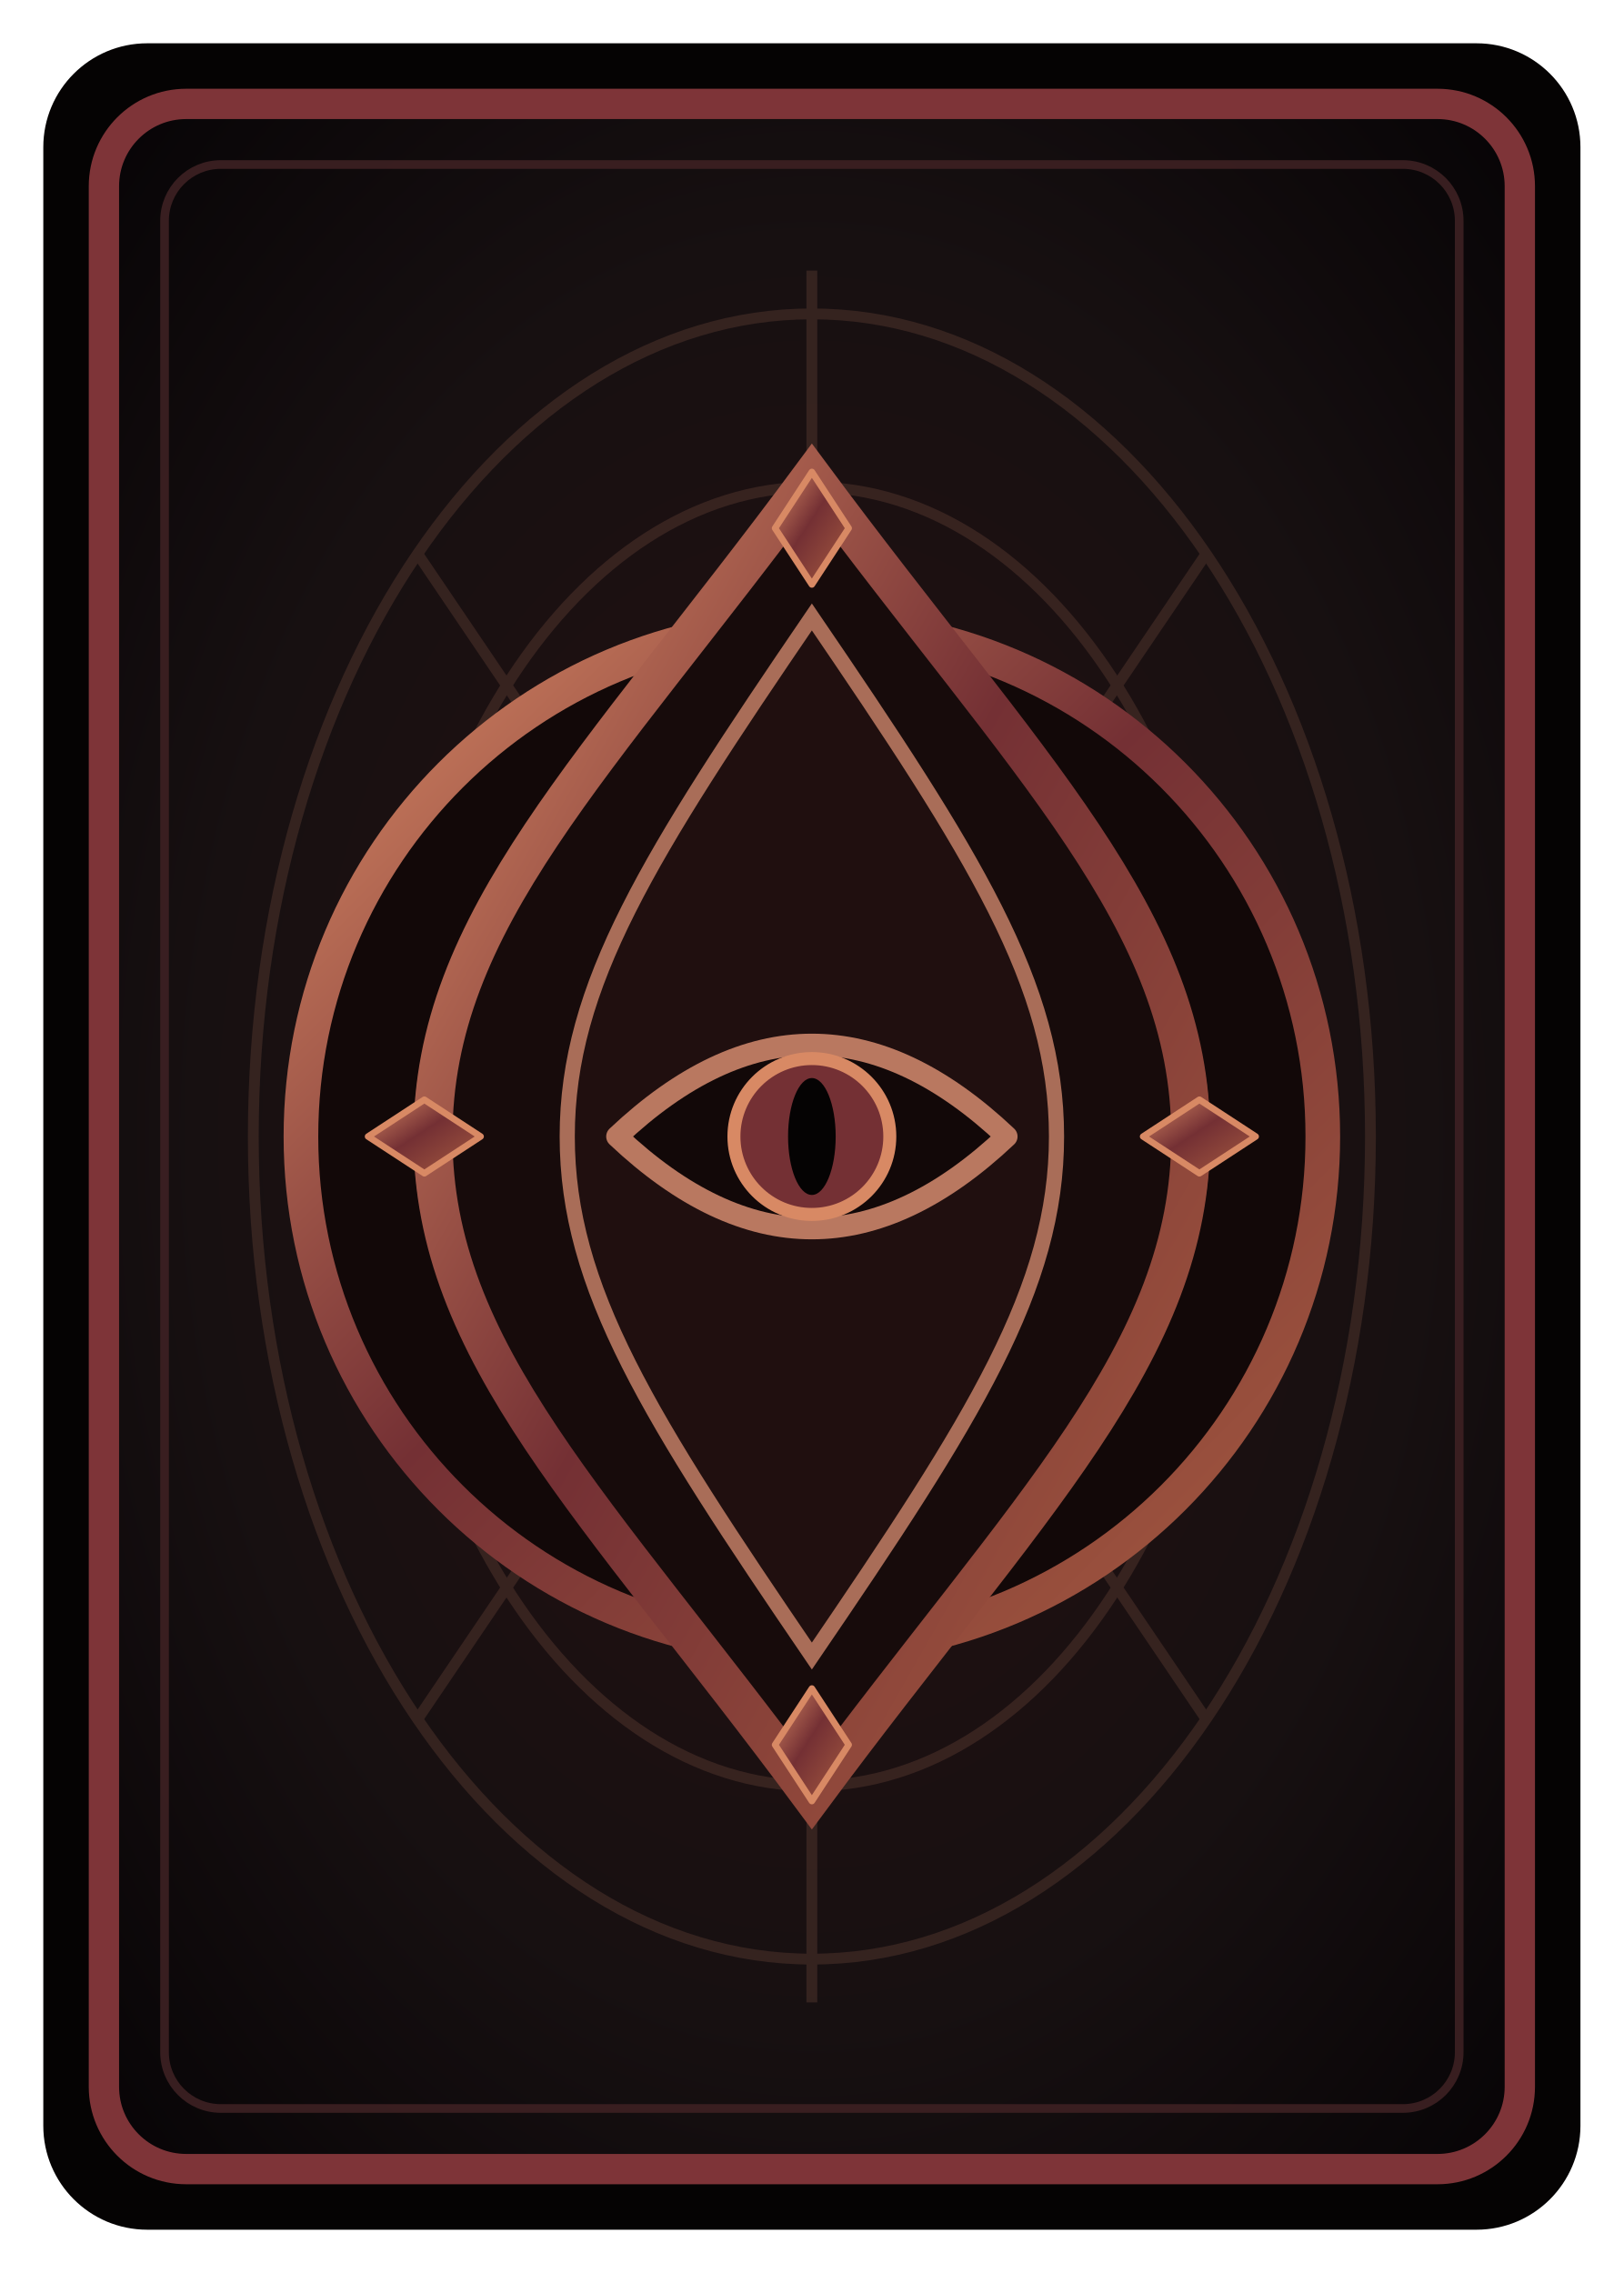
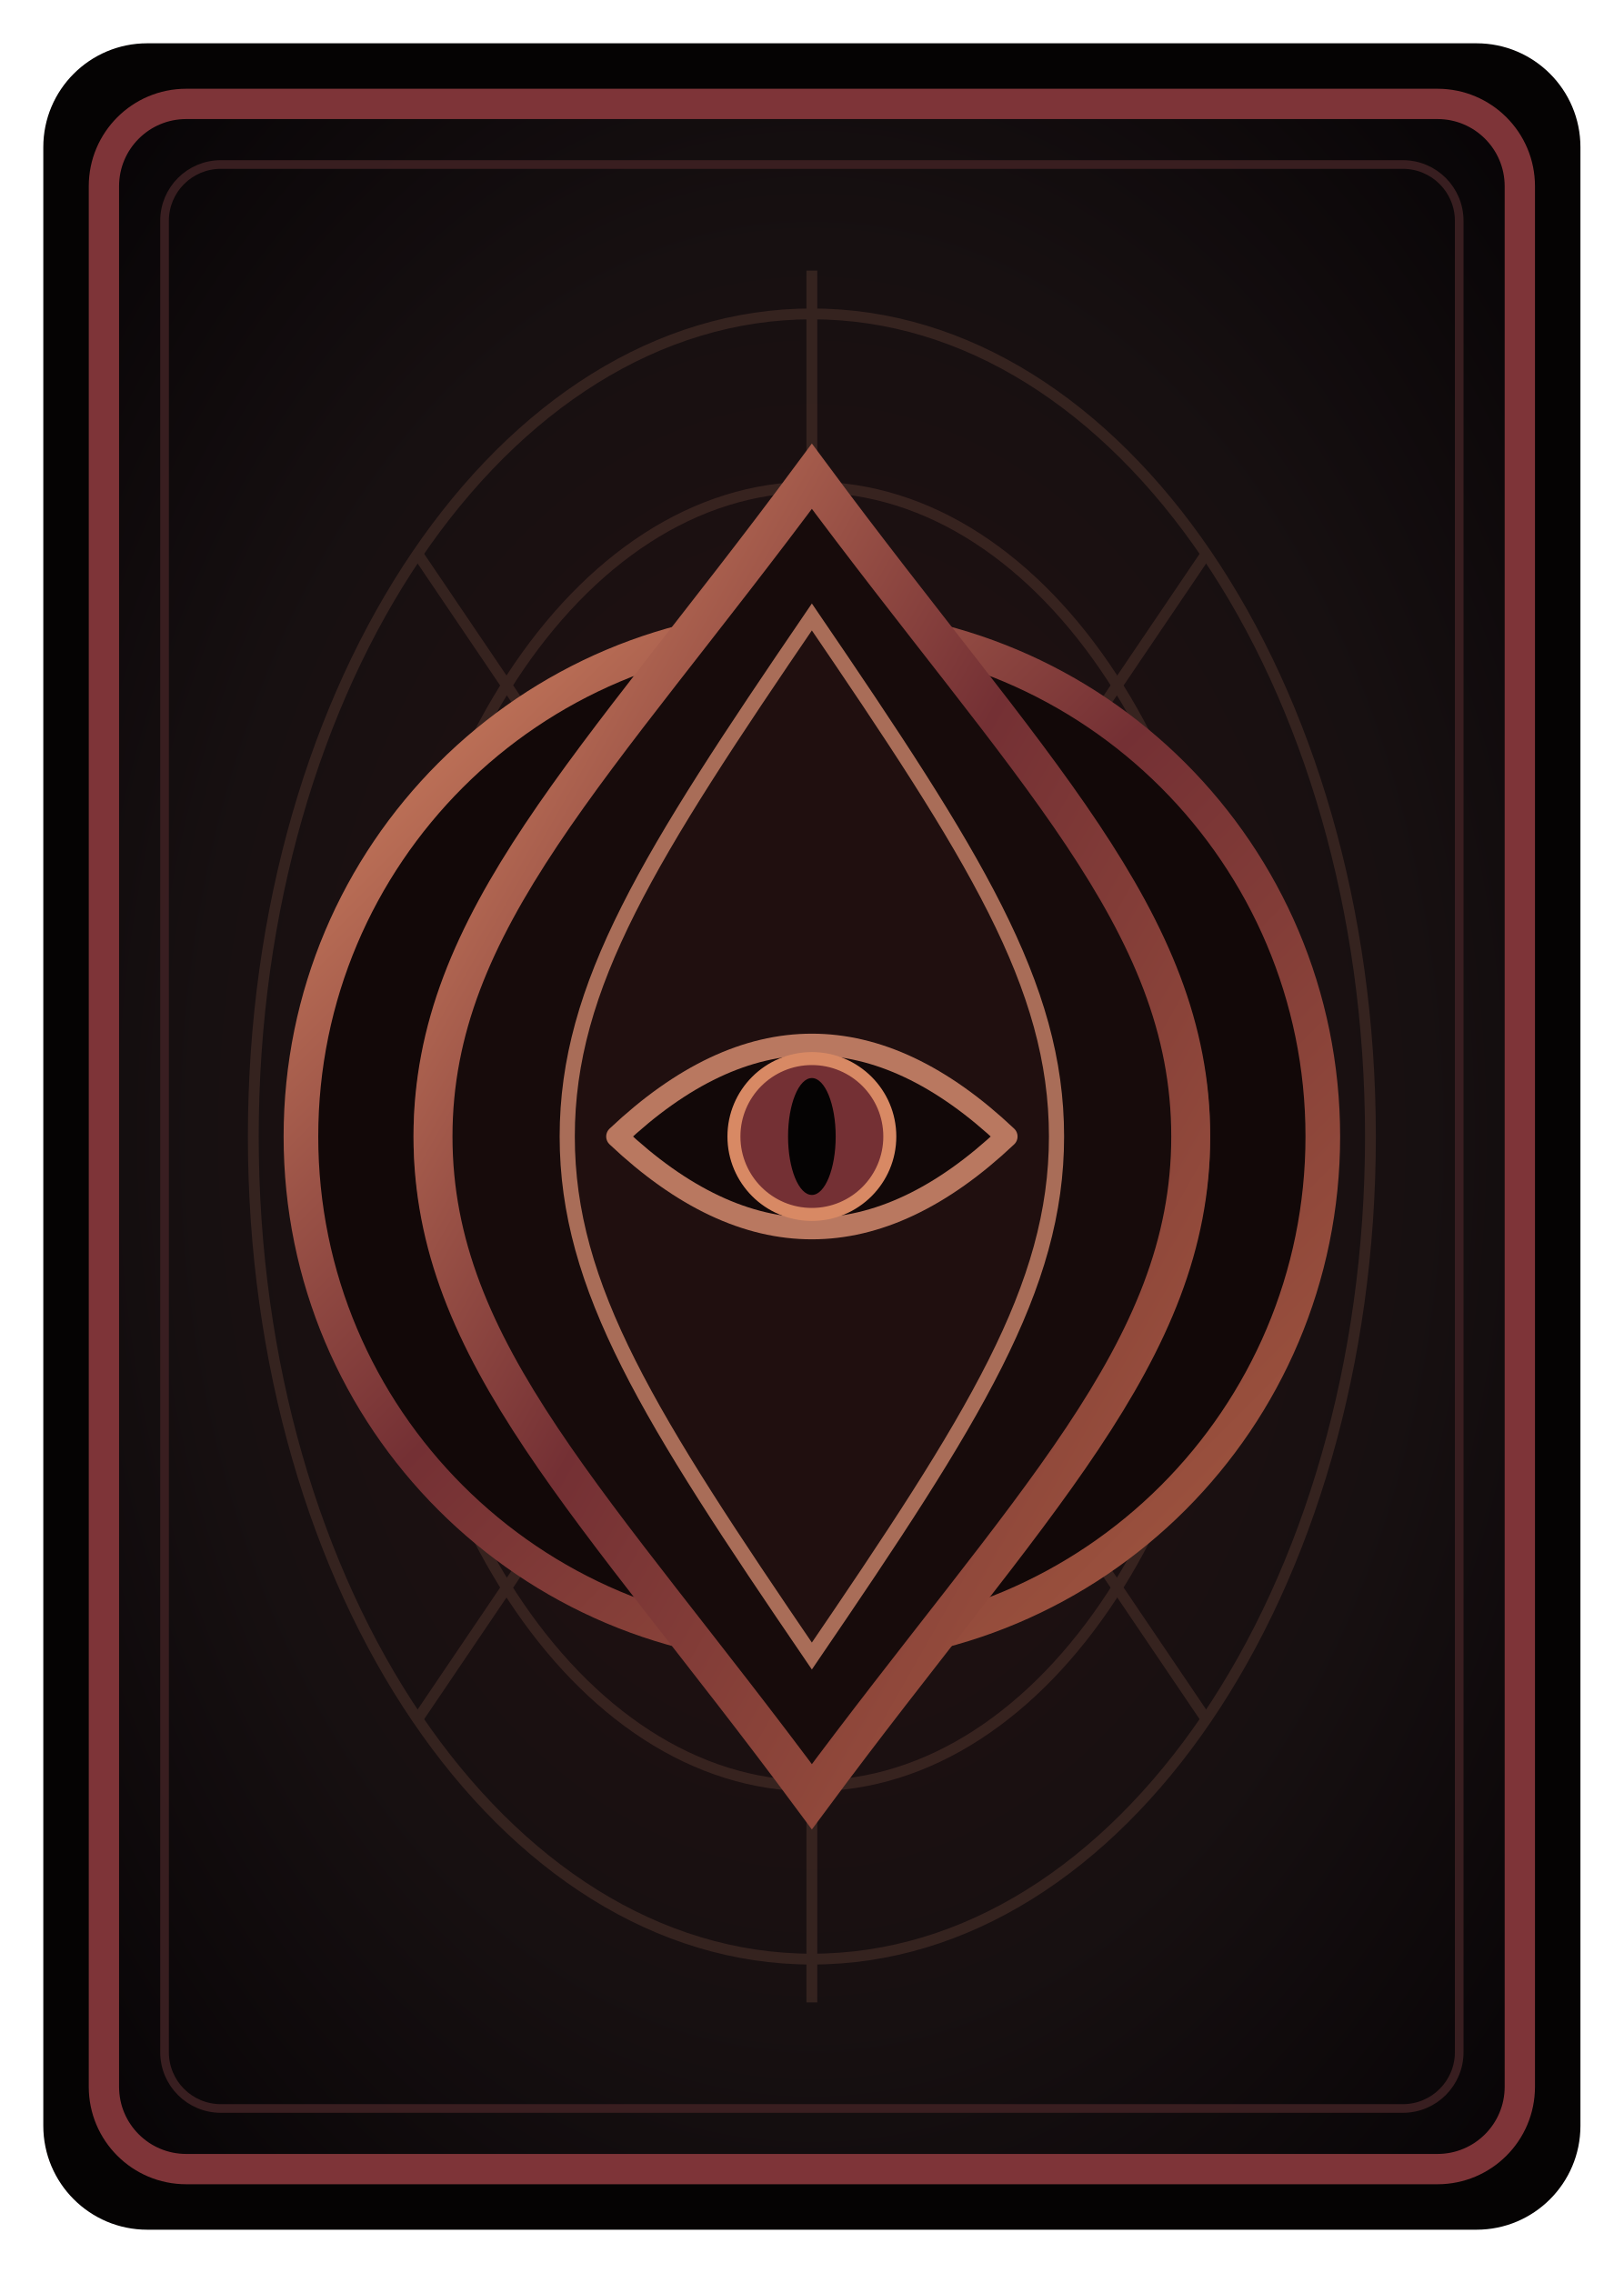
<svg xmlns="http://www.w3.org/2000/svg" width="750" height="1050" viewBox="0 0 750 1050" role="img" aria-labelledby="title desc">
  <defs>
    <radialGradient id="field" cx="50%" cy="50%" r="70%">
      <stop offset="0" stop-color="#251010" />
      <stop offset="0.62" stop-color="#171011" />
      <stop offset="1" stop-color="#070406" />
    </radialGradient>
    <linearGradient id="blood" x1="0" y1="0" x2="1" y2="1">
      <stop offset="0" stop-color="#d88964" />
      <stop offset="0.46" stop-color="#743034" />
      <stop offset="1" stop-color="#a65b40" />
    </linearGradient>
  </defs>
  <rect x="20" y="20" width="710" height="1010" rx="48" fill="#050303" />
  <rect x="48" y="48" width="654" height="954" rx="38" fill="url(#field)" stroke="#7e3438" stroke-width="14" />
  <rect x="76" y="76" width="598" height="898" rx="26" fill="none" stroke="#3d2022" stroke-width="4" opacity="0.9" />
  <g opacity="0.18" stroke="#b97860" stroke-width="5" fill="none">
    <ellipse cx="375" cy="525" rx="258" ry="380" />
    <ellipse cx="375" cy="525" rx="196" ry="300" />
    <path d="M193 256 L557 794 M557 256 L193 794" />
    <path d="M375 125 V925 M138 525 H612" />
  </g>
  <circle cx="375" cy="525" r="236" fill="#120808" stroke="url(#blood)" stroke-width="16" />
  <circle cx="375" cy="525" r="174" fill="none" stroke="#4f2a2d" stroke-width="20" opacity="0.95" />
  <path d="M375 220 C475 355 550 425 550 525 C550 625 475 695 375 830 C275 695 200 625 200 525 C200 425 275 355 375 220 Z" fill="#170b0b" stroke="url(#blood)" stroke-width="18" />
  <path d="M375 285 C450 395 488 455 488 525 C488 595 450 655 375 765 C300 655 262 595 262 525 C262 455 300 395 375 285 Z" fill="#21100f" stroke="#b97860" stroke-width="7" opacity="0.9" />
  <path d="M285 525 Q375 440 465 525 Q375 610 285 525 Z" fill="#120808" stroke="#b97860" stroke-width="10" stroke-linejoin="round" />
  <circle cx="375" cy="525" r="36" fill="#743034" stroke="#d88964" stroke-width="6" />
  <ellipse cx="375" cy="525" rx="11" ry="27" fill="#050303" />
-   <g fill="url(#blood)" stroke="#d88964" stroke-width="3" stroke-linejoin="round">
-     <path d="M375 218 L392 244 L375 270 L358 244 Z" />
-     <path d="M580 525 L554 542 L528 525 L554 508 Z" />
-     <path d="M375 832 L358 806 L375 780 L392 806 Z" />
-     <path d="M170 525 L196 508 L222 525 L196 542 Z" />
-   </g>
</svg>
